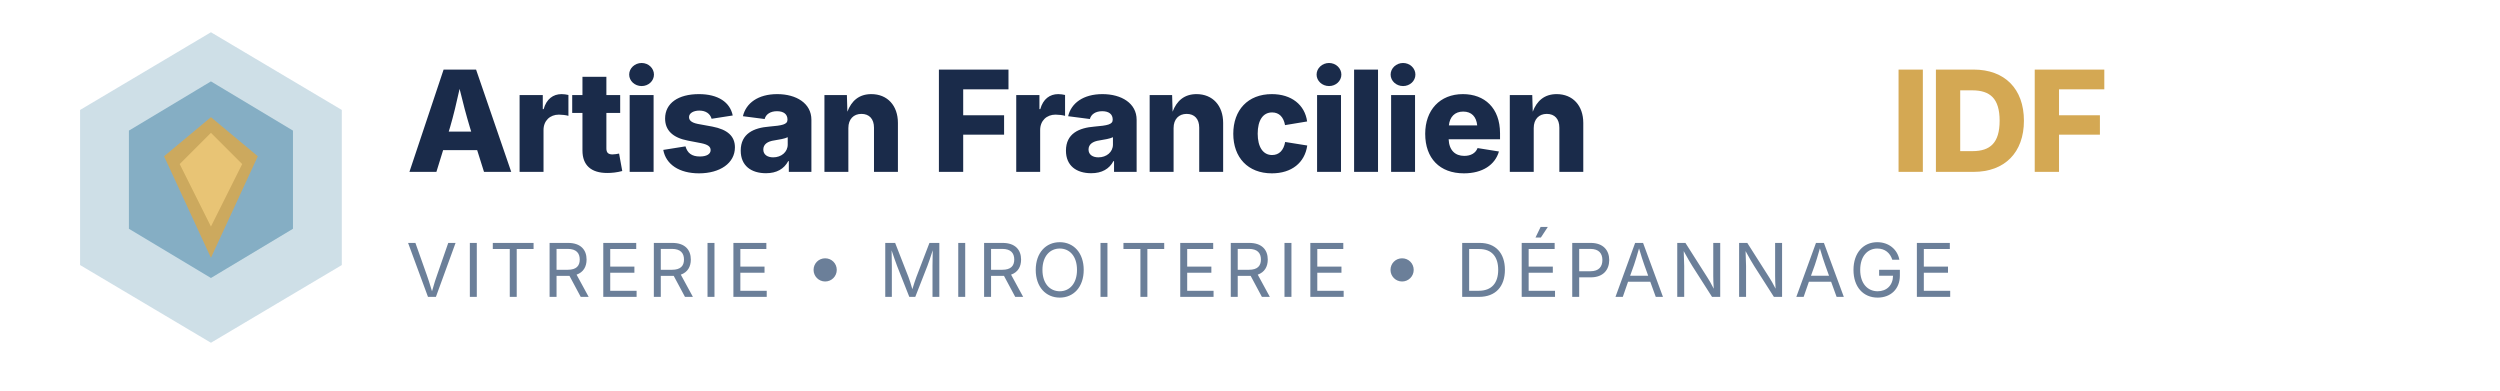
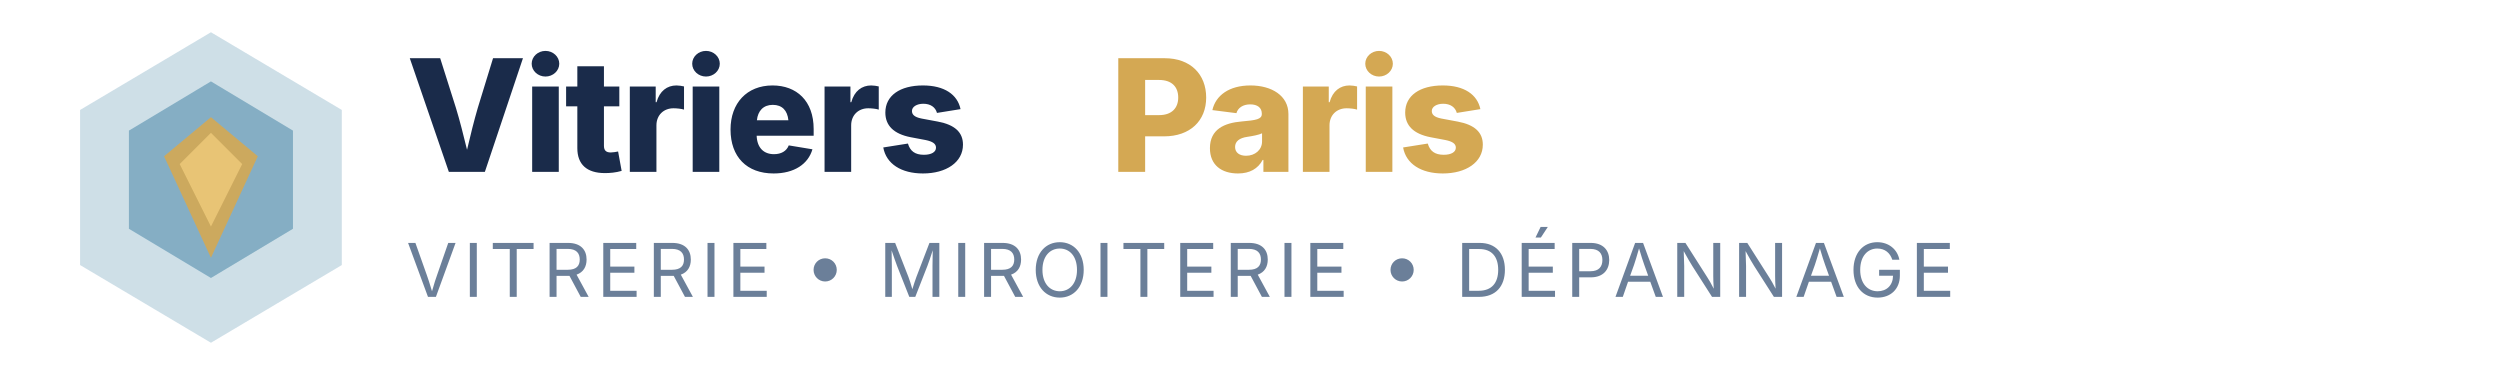
<svg xmlns="http://www.w3.org/2000/svg" viewBox="0 0 320 50" fill="none">
  <g transform="translate(5, 3)">
    <path d="M22 2L38 11.5V30.5L22 40L6 30.5V11.5L22 2Z" fill="#3b7ea1" opacity="0.25" stroke="#3b7ea1" stroke-width="1.5" />
    <path d="M22 8L32 14V26L22 32L12 26V14L22 8Z" fill="#3b7ea1" opacity="0.5" stroke="#3b7ea1" stroke-width="1" />
    <path d="M16 17L22 12L28 17L22 30L16 17Z" fill="#d4a853" opacity="0.9" />
    <path d="M18 18L22 14L26 18L22 26L18 18Z" fill="#e8c475" />
  </g>
-   <text x="52" y="22" font-family="Inter, system-ui, sans-serif" font-weight="800" font-size="18" fill="#1A2B4A" letter-spacing="-0.02em">Artisan Francilien</text>
-   <text x="242" y="22" font-family="Inter, system-ui, sans-serif" font-weight="800" font-size="18" fill="#d4a853" letter-spacing="-0.02em">IDF</text>
+   <text x="52" y="22" font-family="Inter, system-ui, sans-serif" font-weight="800" font-size="20" fill="#1A2B4A" letter-spacing="-0.02em">Vitriers</text>
+   <text x="142" y="22" font-family="Inter, system-ui, sans-serif" font-weight="800" font-size="20" fill="#d4a853" letter-spacing="-0.02em">Paris</text>
  <text x="52" y="38" font-family="Inter, system-ui, sans-serif" font-weight="400" font-size="9.5" fill="#6b7f99" letter-spacing="0.08em">VITRERIE • MIROITERIE • DÉPANNAGE</text>
</svg>
